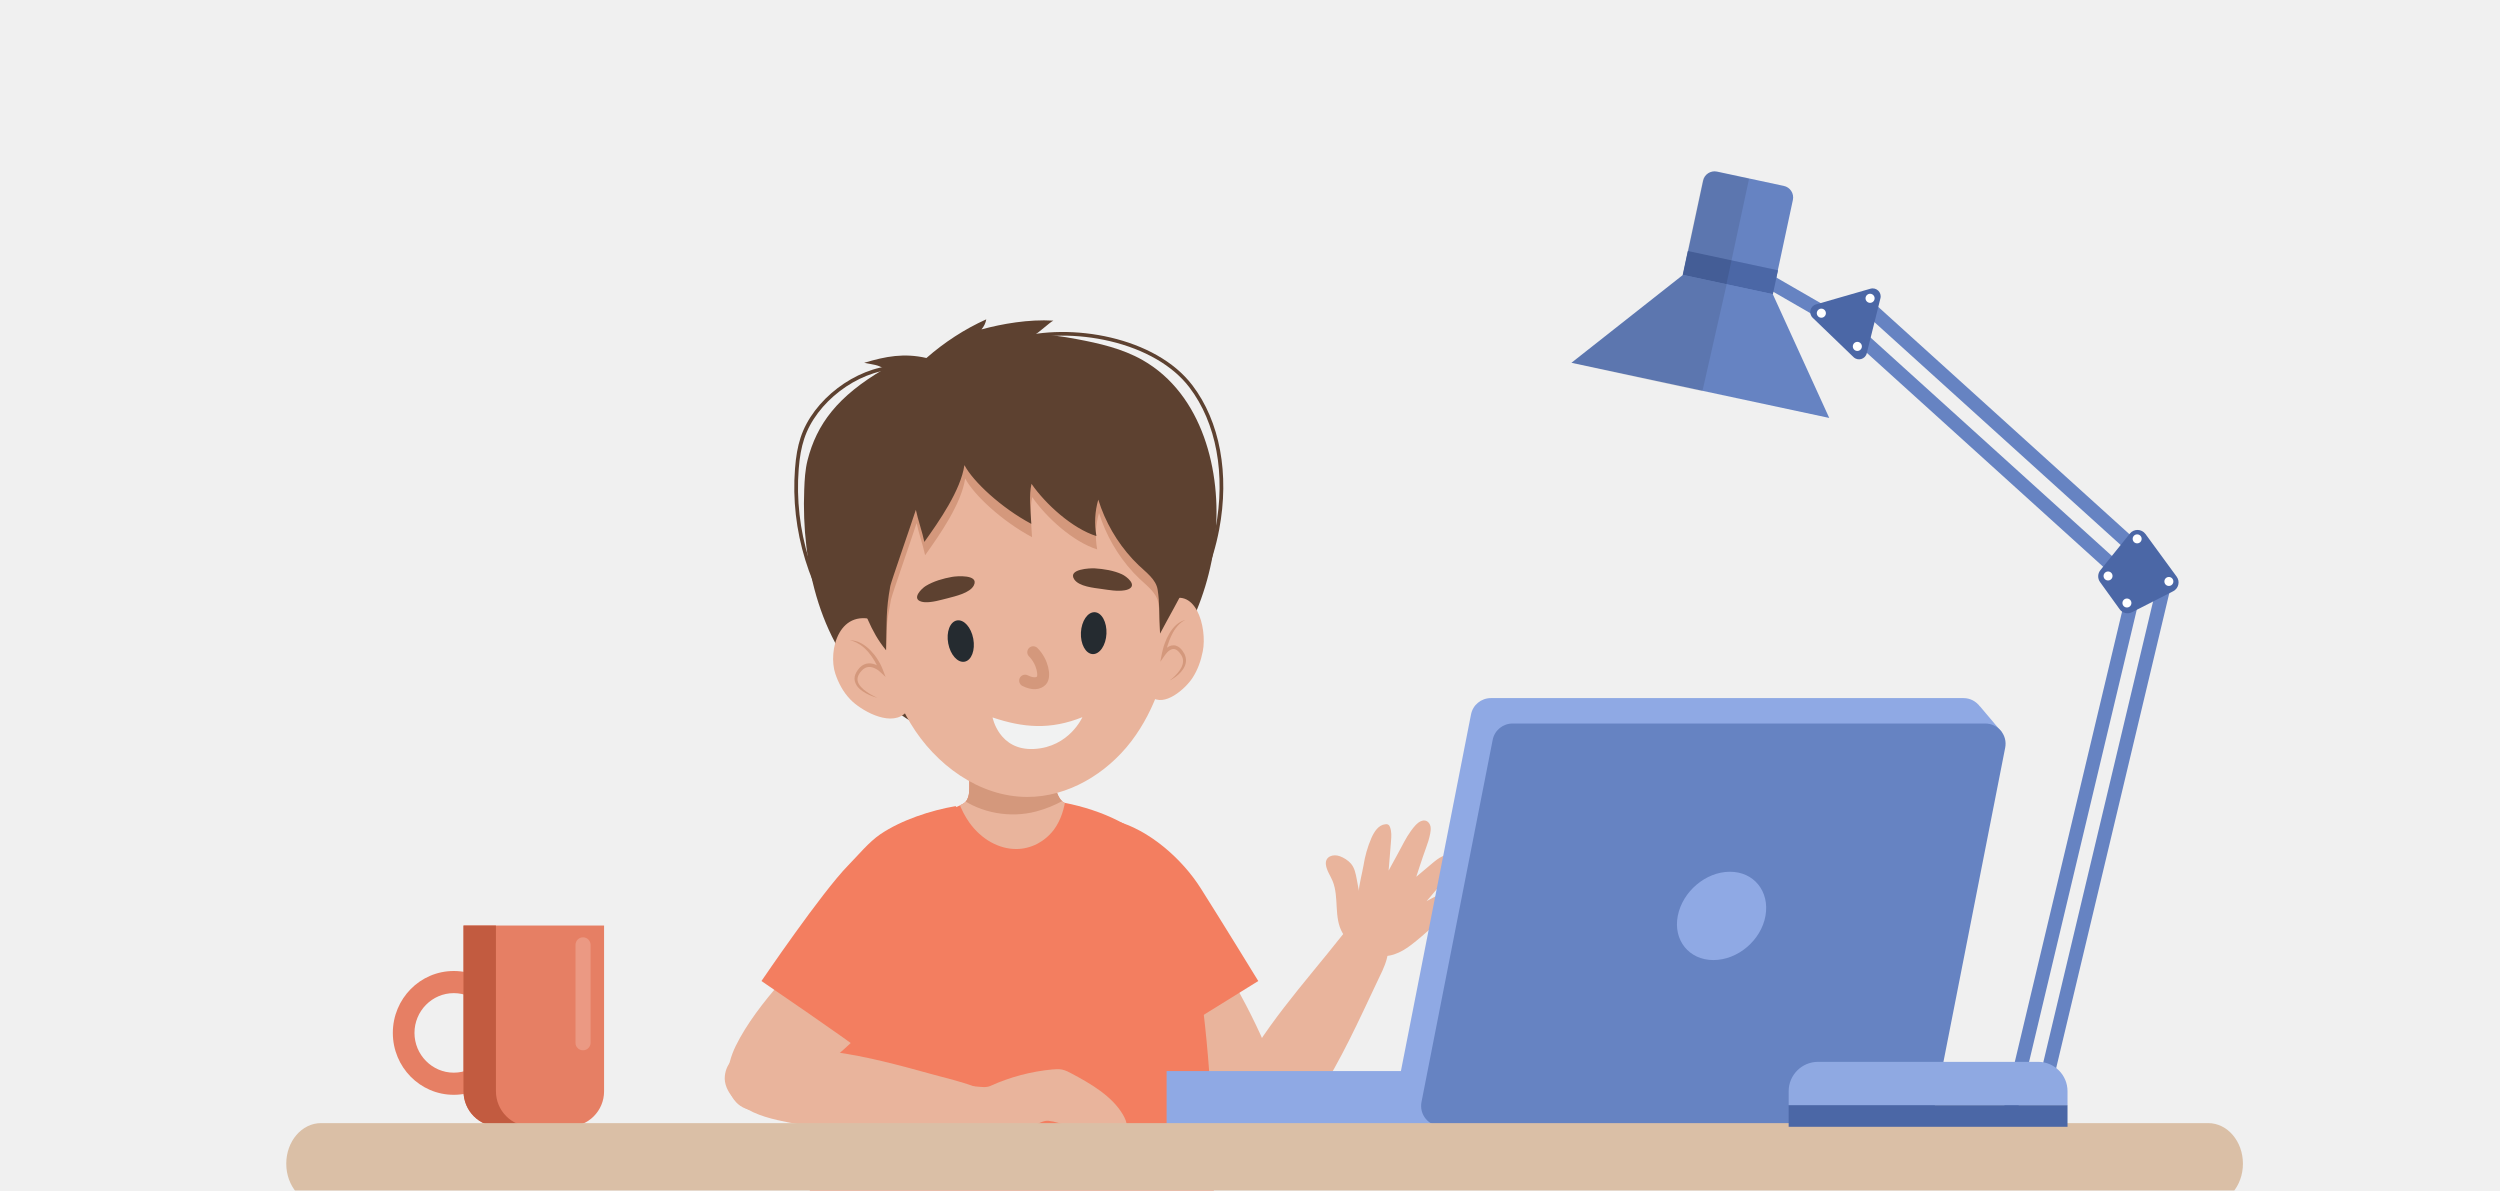
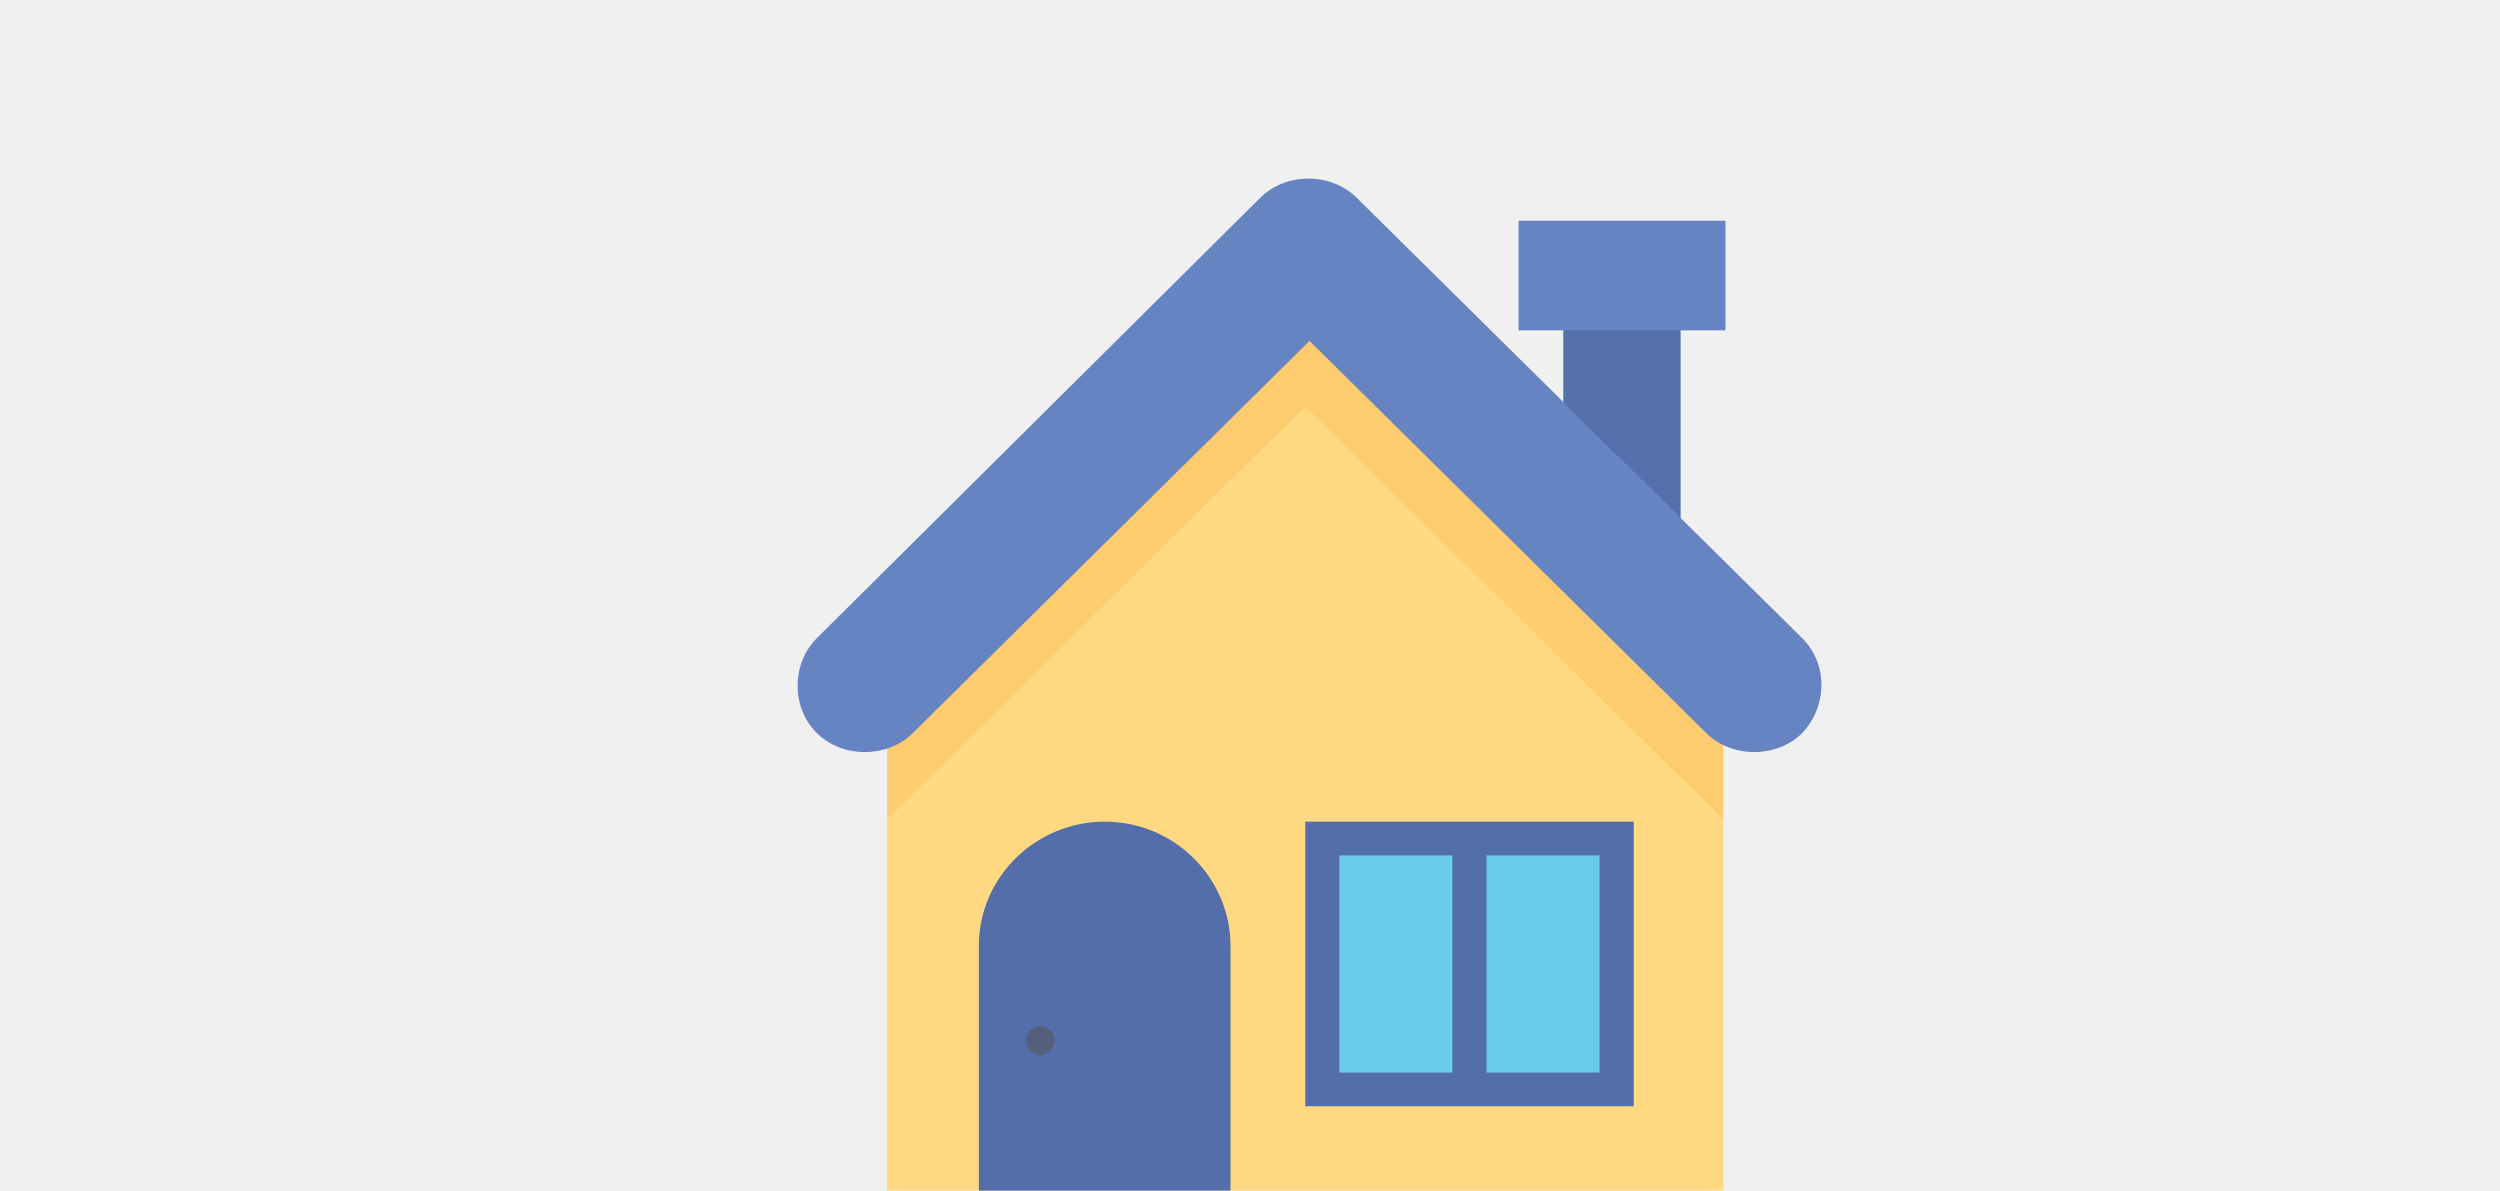
<svg xmlns="http://www.w3.org/2000/svg" width="210" height="100" viewBox="0 0 210 100" fill="none">
-   <g clip-path="url(#clip0_2022_424)">
-     <path d="M99.672 91.382C97.497 88.064 95.554 84.45 93.58 81.156C92.78 79.827 91.987 78.444 91.661 76.975C90.853 73.377 92.827 70.875 96.013 72.196C99.09 73.478 100.543 77.162 102.237 80.06C104.288 83.596 107.016 88.445 107.746 92.376C108.088 94.21 107.723 96.161 106.433 96.93C105.873 97.264 105.151 97.357 104.451 97.054C103.76 96.751 103.177 96.114 102.656 95.477C101.592 94.202 100.613 92.819 99.672 91.382Z" fill="#E9B49C" />
-     <path d="M105.695 82.406C105.695 82.406 95.547 88.708 94.708 89.19C94.49 89.314 91.638 84.364 91.429 84.038C90.83 83.098 90.255 82.111 89.812 81.077C89.439 80.199 89.533 79.088 89.571 78.132C89.665 76.019 90.123 73.928 90.924 71.97C91.18 71.341 91.475 70.727 91.895 70.198C92.237 69.771 92.656 69.421 93.068 69.064C93.138 69.002 93.208 68.947 93.293 68.916C93.41 68.877 93.527 68.909 93.643 68.94C96.542 69.678 99.331 72.195 100.854 74.604C102.572 77.308 105.695 82.406 105.695 82.406Z" fill="#F37E60" />
-     <path d="M67.988 101.064C68.082 100.046 68.198 83.339 68.346 82.329C68.859 78.809 69.737 75.079 72.153 72.344C73.171 71.194 74.415 70.285 75.767 69.57C76.52 69.174 77.305 68.832 78.106 68.529C79.007 68.187 80.079 67.993 80.903 67.511C81.501 67.169 81.416 66.322 81.424 65.739C81.439 64.877 81.548 64.03 81.525 63.167C81.494 62.103 81.486 61.038 81.431 59.981C82.62 59.756 83.584 59.647 84.85 59.694C85.892 59.733 86.941 59.632 87.982 59.686C88.067 59.694 88.161 59.702 88.215 59.748C88.277 59.795 88.285 59.872 88.293 59.95C88.433 61.388 88.293 62.841 88.402 64.278C88.456 65.009 88.565 66.951 89.381 67.425C92.59 68.055 95.644 69.446 97.415 71.66C101.612 76.905 102.21 97.645 101.899 103.76C101.627 109.06 67.11 110.645 67.988 101.064Z" fill="#F37E60" />
-     <mask id="mask0_2022_424" style="mask-type:luminance" maskUnits="userSpaceOnUse" x="67" y="59" width="35" height="50">
-       <path d="M67.988 101.064C68.082 100.046 68.198 83.339 68.346 82.329C68.859 78.809 69.737 75.079 72.153 72.344C73.171 71.194 74.415 70.285 75.767 69.57C76.52 69.174 77.305 68.832 78.106 68.529C79.007 68.187 80.079 67.993 80.903 67.511C81.501 67.169 81.416 66.322 81.424 65.739C81.439 64.877 81.548 64.03 81.525 63.167C81.494 62.103 81.486 61.038 81.431 59.981C82.62 59.756 83.584 59.647 84.85 59.694C85.892 59.733 86.941 59.632 87.982 59.686C88.067 59.694 88.161 59.702 88.215 59.748C88.277 59.795 88.285 59.872 88.293 59.95C88.433 61.388 88.293 62.841 88.402 64.278C88.456 65.009 88.565 66.951 89.381 67.425C92.59 68.055 95.644 69.446 97.415 71.66C101.612 76.905 102.21 97.645 101.899 103.76C101.627 109.06 67.11 110.645 67.988 101.064Z" fill="white" />
-     </mask>
-     <g mask="url(#mask0_2022_424)">
-       <path d="M87.128 70.883C86.569 71.17 85.955 71.318 85.364 71.318C83.903 71.318 82.45 70.51 81.448 69.127C79.917 67.013 79.482 63.555 80.671 61.022C81.075 60.152 81.689 59.429 82.427 59.087C83.499 58.574 84.711 58.901 85.753 59.491C87.245 60.338 88.573 61.799 89.21 63.749C89.84 65.7 89.661 68.147 88.534 69.686C88.138 70.207 87.649 70.611 87.128 70.883Z" fill="#E9B49C" />
-       <path d="M96.239 51.915C96.2 49.77 95.866 47.734 95.275 46.056C92.703 38.782 83.2 37.065 77.55 42.341C71.249 48.231 73.852 62.164 80.612 67.005C82.423 68.303 84.863 68.738 87.038 68.163C93.604 66.415 96.355 58.613 96.239 51.915Z" fill="#D4987C" />
-     </g>
-     <path d="M69.843 89.066C72.842 86.463 75.694 83.51 78.491 80.884C79.618 79.819 80.76 78.708 81.475 77.387C83.231 74.147 82.011 71.202 78.585 71.606C75.274 72.002 72.873 75.149 70.457 77.488C67.519 80.332 63.572 84.256 61.808 87.846C60.984 89.517 60.806 91.49 61.831 92.586C62.274 93.06 62.95 93.348 63.704 93.239C64.45 93.138 65.18 92.679 65.864 92.205C67.224 91.257 68.545 90.193 69.843 89.066Z" fill="#E9B49C" />
-     <path d="M63.963 82.406C63.963 82.406 71.679 87.667 72.394 88.32C72.581 88.491 77.841 83.922 78.113 83.642C79.364 82.375 80.522 80.992 81.4 79.438C82.364 77.752 82.954 75.701 82.698 73.75C82.418 71.629 81.291 69.57 80.281 67.712C78.183 68.07 75.704 68.886 73.94 70.082C72.992 70.727 72.083 71.839 71.267 72.67C69.014 74.962 63.963 82.406 63.963 82.406Z" fill="#F37E60" />
-     <path d="M114.971 77.332C115.592 77.472 116.136 77.985 116.385 78.576C116.983 79.998 116.261 81.249 115.67 82.492C114.147 85.709 112.632 89.081 110.658 92.112C109.578 93.775 106.734 98.453 103.983 96.735C103.408 96.378 103.082 95.725 102.95 95.08C102.67 93.705 103.152 92.322 103.742 91.078C105.941 86.478 109.57 82.593 112.717 78.599C113.183 78.001 113.743 77.356 114.528 77.293C114.675 77.293 114.831 77.301 114.971 77.332Z" fill="#E9B49C" />
-     <path d="M115.222 80.107C114.305 79.788 113.28 79.236 112.775 78.374C112.013 77.061 112.503 75.398 111.943 74.014C111.757 73.556 111.438 73.136 111.376 72.631C111.29 71.932 111.99 71.714 112.549 71.924C112.876 72.041 113.233 72.266 113.466 72.53C113.777 72.88 113.878 73.37 113.963 73.836C114.026 74.17 114.088 74.504 114.15 74.838C114.103 74.597 114.476 73.082 114.531 72.717C114.655 71.924 114.873 71.147 115.191 70.409C115.424 69.873 115.79 69.29 116.372 69.236C116.458 69.228 116.543 69.228 116.613 69.275C116.691 69.321 116.738 69.407 116.769 69.5C116.901 69.865 116.877 70.261 116.846 70.65C116.776 71.474 116.644 73.129 116.644 73.129C116.644 73.129 117.188 72.126 117.445 71.66C117.794 71.031 118.082 70.401 118.509 69.811C118.641 69.624 118.781 69.445 118.937 69.282C119.17 69.041 119.512 68.832 119.815 68.956C120.001 69.034 120.126 69.236 120.164 69.43C120.203 69.632 120.172 69.842 120.133 70.044C120.048 70.471 119.916 70.883 119.76 71.295C119.465 72.095 118.968 73.649 118.968 73.649C118.968 73.649 119.822 72.927 120.25 72.569C120.537 72.328 120.833 72.08 121.175 71.924C121.369 71.839 121.586 71.784 121.796 71.823C122.006 71.862 122.2 72.01 122.255 72.219C122.309 72.445 122.185 72.678 122.06 72.88C121.423 73.898 119.83 75.701 119.83 75.701C119.83 75.701 121.042 75.001 121.718 74.838C121.959 74.776 122.224 74.745 122.457 74.823C123.381 75.11 122.371 76.019 121.998 76.346C120.864 77.348 119.76 78.428 118.564 79.353C117.662 80.044 116.637 80.542 115.486 80.208C115.401 80.161 115.316 80.138 115.222 80.107Z" fill="#E9B49C" />
-     <path d="M83.443 94.086C84.034 92.897 83.21 91.809 82.138 91.382C80.879 90.877 79.589 90.597 78.299 90.239C76.916 89.851 75.525 89.478 74.134 89.144C71.461 88.507 68.672 88.064 65.897 88.001C64.126 87.963 61.134 88.04 60.886 90.387C60.816 91.047 61.134 91.7 61.569 92.205C62.502 93.27 63.916 93.767 65.299 94.086C70.389 95.267 75.805 94.917 81.003 95.01C81.781 95.026 82.651 95.003 83.195 94.443C83.296 94.334 83.381 94.218 83.443 94.086Z" fill="#E9B49C" />
-     <path d="M81.708 94.583C82.462 94.661 83.107 95.251 83.868 95.399C84.412 95.5 84.964 95.36 85.453 95.119C85.904 94.902 86.362 94.754 86.829 94.56C87.186 94.404 87.668 94.101 88.072 94.148C89.144 94.257 90.263 94.902 91.258 95.29C91.483 95.376 91.724 95.469 91.957 95.399C92.19 95.329 92.354 95.026 92.198 94.84C92.493 95.065 92.913 95.539 93.333 95.298C93.504 95.197 93.589 94.948 93.473 94.793C93.644 94.941 93.814 95.096 94.032 95.158C94.25 95.22 94.522 95.158 94.623 94.956C94.669 94.863 94.677 94.754 94.669 94.645C94.654 94.28 94.506 93.93 94.32 93.62C93.41 92.066 91.6 91.024 90.061 90.201C89.789 90.053 89.51 89.905 89.207 89.843C88.935 89.789 88.655 89.812 88.383 89.835C86.596 90.006 84.84 90.472 83.208 91.211C82.858 91.374 82.438 91.304 82.073 91.273C81.801 91.25 81.514 91.226 81.257 91.335C80.97 91.452 80.768 91.708 80.612 91.972C80.325 92.462 80.138 93.099 80.232 93.666C80.309 94.101 80.387 94.568 80.908 94.606C81.117 94.622 81.335 94.575 81.545 94.575C81.607 94.575 81.654 94.575 81.708 94.583Z" fill="#E9B49C" />
-     <path d="M99.285 51.97C100.8 49.864 101.88 47.277 102.408 44.495C103.294 39.825 102.478 35.403 100.155 32.357C97.07 28.309 89.952 27.05 85.236 28.418L85.321 28.713C87.644 28.037 90.527 28.021 93.239 28.658C96.161 29.35 98.531 30.725 99.906 32.536C102.175 35.512 102.976 39.848 102.098 44.425C101.577 47.16 100.512 49.701 99.028 51.776L99.285 51.97Z" fill="#5D4130" />
-     <path d="M71.217 53.842L71.458 53.648C68.28 49.669 66.695 44.478 67.091 39.404C67.168 38.386 67.316 37.578 67.549 36.871C68.544 33.802 71.986 31.175 75.227 31.012L75.211 30.701C71.854 30.864 68.28 33.584 67.246 36.77C67.005 37.508 66.858 38.332 66.78 39.381C66.376 44.525 68 49.801 71.217 53.842Z" fill="#5D4130" />
-     <path d="M93.928 58.745C92.77 59.367 91.604 59.973 90.641 60.859C89.258 62.133 88.302 63.975 86.569 64.697C85.178 65.272 83.562 64.993 82.202 64.348C80.842 63.703 79.669 62.731 78.441 61.869C76.91 60.797 75.263 59.887 73.849 58.667C68.899 54.409 67.306 47.4 67.555 41.129C67.586 40.298 67.632 39.466 67.834 38.658C68.604 35.636 70.344 33.289 74.268 30.997C73.802 30.631 73.281 30.623 72.59 30.476C74.416 29.924 75.954 29.644 77.82 30.072C79.327 28.751 81.021 27.647 82.847 26.824C82.793 27.135 82.653 27.43 82.443 27.671C84.183 27.197 86.414 26.808 88.481 26.933C88.193 27.065 87.214 27.982 86.927 28.114C88.092 28.083 89.258 28.261 90.408 28.479C92.327 28.836 94.27 29.279 95.971 30.243C101.022 33.118 102.631 39.622 102.087 45.046C101.799 47.882 100.945 50.71 99.6 53.228C98.808 54.704 97.829 56.111 96.523 57.16C95.715 57.774 94.821 58.263 93.928 58.745Z" fill="#5D4130" />
-     <path d="M98.599 49.211C98.467 46.157 97.674 43.15 95.887 40.71C93.898 37.998 90.743 36.188 87.402 35.838C84.061 35.488 80.595 36.607 78.085 38.837C72.545 43.779 72.684 52.148 75.358 58.528C75.684 59.305 76.057 60.051 76.492 60.774C78.575 64.231 82.25 66.936 86.283 66.943C89.71 66.951 92.95 64.993 95.032 62.266C97.107 59.538 98.125 56.127 98.49 52.723C98.599 51.566 98.646 50.384 98.599 49.211Z" fill="#E9B49C" />
-     <path d="M86.791 54.786C87.587 55.581 87.814 56.832 87.473 57.173C87.232 57.414 86.791 57.514 86.109 57.173" stroke="#D4987C" stroke-linecap="round" />
-     <path d="M90.922 60.242C90.922 60.242 89.814 62.758 86.861 62.913C83.907 63.068 83.376 60.266 83.376 60.266C85.975 61.14 88.226 61.32 90.922 60.242Z" fill="#F1F2F2" />
-     <path d="M73.889 52.233C70.47 50.812 69.53 54.689 70.167 56.593C70.431 57.378 70.828 58.139 71.442 58.769C72.265 59.623 74.604 61.006 75.909 60.012C76.5 59.561 76.539 58.815 76.539 58.162C76.547 56.383 76.213 53.197 73.889 52.233Z" fill="#E9B49C" />
-     <path d="M97.821 50.625C100.44 48.955 101.419 52.746 101.038 54.689C100.883 55.489 100.611 56.274 100.16 56.958C99.562 57.867 97.798 59.429 96.71 58.536C96.213 58.132 96.135 57.393 96.096 56.733C95.979 54.961 96.049 51.76 97.821 50.625Z" fill="#E9B49C" />
-     <path d="M95.194 48.084C95.357 48.255 95.52 48.426 95.691 48.589C96.328 49.203 97.167 49.786 97.299 50.664C97.478 51.798 97.323 51.316 97.439 53.212C98.939 50.361 101.441 41.798 100.571 40.174C99.716 38.573 98.162 37.469 96.561 36.615C92.878 34.664 88.627 33.778 84.478 34.175C80.329 34.571 76.296 36.249 73.141 38.977C72.1 39.878 73.739 53.788 74.431 54.611C74.493 52.187 74.469 52.412 74.85 50.337C74.912 50.003 76.567 45.271 76.995 43.942C77.142 44.681 77.562 45.901 77.71 46.639C78.953 44.898 80.764 42.303 81.074 40.189C81.797 41.565 84.159 43.771 86.692 45.123C86.623 43.966 86.49 42.699 86.708 41.759C87.874 43.453 90.143 45.52 92.163 46.149C91.977 45.131 92.031 44.082 92.318 43.087C92.893 44.945 93.88 46.662 95.194 48.084Z" fill="#D4987C" />
-     <path d="M95.138 46.965C95.301 47.136 95.465 47.307 95.635 47.47C96.273 48.084 97.112 48.667 97.244 49.545C97.423 50.679 97.337 51.324 97.446 53.22C98.946 50.369 100.749 47.626 101.184 44.44C101.432 42.621 101.378 40.679 100.508 39.062C99.653 37.462 98.099 36.358 96.498 35.504C92.815 33.553 88.564 32.667 84.415 33.064C80.265 33.46 76.233 35.138 73.078 37.866C72.036 38.767 71.073 39.793 70.498 41.044C70.125 41.86 69.931 42.769 69.993 43.663C70.063 44.58 70.482 45.473 70.77 46.343C71.407 48.294 72.075 50.213 72.915 52.086C73.295 52.949 73.746 53.795 74.43 54.619C74.492 52.195 74.406 51.293 74.787 49.219C74.849 48.885 76.504 44.152 76.932 42.823C77.079 43.562 77.499 44.782 77.647 45.52C78.89 43.779 80.701 41.184 81.011 39.07C81.734 40.446 84.096 42.653 86.629 44.005C86.559 42.847 86.427 41.58 86.645 40.64C87.811 42.334 90.08 44.401 92.1 45.03C91.913 44.012 91.968 42.963 92.255 41.969C92.83 43.826 93.825 45.543 95.138 46.965Z" fill="#5D4130" />
-     <path d="M94.481 49.584C94.59 49.568 94.691 49.537 94.784 49.498C95.562 49.156 94.637 48.418 94.241 48.239C93.549 47.921 92.71 47.789 91.956 47.742C91.567 47.719 89.671 47.797 90.231 48.659C90.627 49.273 91.902 49.382 92.547 49.475C93.153 49.56 93.86 49.693 94.481 49.584Z" fill="#5D4130" />
-     <path d="M77.688 50.586C77.579 50.578 77.47 50.563 77.377 50.532C76.561 50.283 77.4 49.444 77.766 49.219C78.418 48.822 79.226 48.589 79.98 48.457C80.361 48.387 82.257 48.24 81.806 49.164C81.488 49.817 80.237 50.081 79.607 50.252C79.001 50.4 78.309 50.617 77.688 50.586Z" fill="#5D4130" />
-     <path d="M92.942 53.236C92.895 54.207 92.375 54.969 91.784 54.945C91.194 54.914 90.751 54.106 90.797 53.135C90.844 52.163 91.365 51.402 91.955 51.425C92.546 51.449 92.989 52.264 92.942 53.236Z" fill="#252B30" />
-     <path d="M81.756 53.655C81.934 54.611 81.608 55.474 81.025 55.583C80.443 55.691 79.829 55 79.65 54.044C79.471 53.088 79.798 52.226 80.38 52.117C80.963 52.008 81.577 52.692 81.756 53.655Z" fill="#252B30" />
-     <path d="M99.564 52.078C99.277 52.14 99.013 52.303 98.787 52.505C98.562 52.707 98.383 52.948 98.228 53.212C98.072 53.469 97.948 53.74 97.847 54.02C97.793 54.16 97.746 54.3 97.707 54.448C97.668 54.595 97.629 54.735 97.598 54.891L97.466 55.59L97.878 54.999C98.08 54.712 98.406 54.44 98.694 54.533C98.842 54.572 98.974 54.696 99.09 54.836C99.145 54.906 99.199 54.992 99.246 55.062C99.292 55.139 99.323 55.217 99.347 55.302C99.393 55.473 99.385 55.652 99.331 55.831C99.277 56.01 99.191 56.173 99.075 56.336C98.966 56.491 98.834 56.639 98.694 56.779C98.554 56.919 98.406 57.051 98.243 57.167C98.601 56.989 98.935 56.748 99.207 56.437C99.339 56.282 99.463 56.103 99.541 55.901C99.619 55.699 99.65 55.466 99.603 55.248C99.58 55.139 99.541 55.03 99.494 54.929C99.44 54.828 99.385 54.743 99.323 54.657C99.199 54.486 99.028 54.316 98.787 54.238C98.671 54.199 98.538 54.199 98.414 54.222C98.29 54.246 98.181 54.3 98.088 54.362C97.995 54.424 97.909 54.502 97.831 54.58C97.754 54.657 97.692 54.735 97.622 54.836L97.901 54.945C97.925 54.813 97.956 54.665 97.995 54.533C98.026 54.393 98.064 54.253 98.111 54.121C98.197 53.849 98.298 53.585 98.43 53.329C98.554 53.072 98.702 52.831 98.888 52.614C99.075 52.389 99.3 52.202 99.564 52.078Z" fill="#D4987C" />
-     <path d="M71.383 53.772C71.539 53.811 71.694 53.865 71.834 53.927C71.974 53.997 72.114 54.067 72.246 54.153C72.378 54.238 72.502 54.339 72.611 54.44C72.728 54.549 72.837 54.658 72.938 54.774C73.14 55.015 73.318 55.271 73.474 55.536C73.551 55.668 73.621 55.808 73.691 55.947C73.761 56.087 73.823 56.235 73.878 56.375L74.126 56.212C74.033 56.118 73.94 56.056 73.839 55.986C73.738 55.924 73.629 55.862 73.513 55.815C73.279 55.73 73.015 55.691 72.759 55.753C72.502 55.823 72.285 55.986 72.137 56.173C72.059 56.266 71.997 56.367 71.935 56.468C71.873 56.577 71.826 56.694 71.795 56.826C71.772 56.95 71.772 57.09 71.803 57.214C71.834 57.338 71.888 57.455 71.951 57.564C72.083 57.774 72.269 57.929 72.456 58.061C72.837 58.325 73.264 58.504 73.699 58.62C73.497 58.527 73.295 58.419 73.101 58.31C72.906 58.193 72.728 58.069 72.557 57.929C72.394 57.789 72.238 57.626 72.137 57.447C72.036 57.269 72.005 57.074 72.052 56.888C72.075 56.794 72.114 56.701 72.168 56.616C72.223 56.53 72.285 56.437 72.355 56.367C72.487 56.212 72.65 56.095 72.837 56.048C73.015 56.002 73.217 56.025 73.404 56.103C73.497 56.142 73.59 56.188 73.676 56.243C73.761 56.297 73.855 56.367 73.917 56.429L74.391 56.864L74.165 56.274C74.103 56.111 74.033 55.963 73.963 55.815C73.885 55.668 73.808 55.528 73.715 55.388C73.544 55.108 73.334 54.852 73.101 54.611C72.868 54.378 72.603 54.176 72.316 54.02C72.168 53.943 72.021 53.88 71.857 53.842C71.702 53.803 71.547 53.779 71.383 53.772Z" fill="#D4987C" />
-     <path d="M101.117 85.243C101.008 84.069 100.853 82.896 100.659 81.73L100.589 81.295L100.511 80.86L100.433 80.425L100.348 79.99C100.294 79.702 100.231 79.407 100.161 79.119C100.099 78.832 100.037 78.544 99.959 78.257C99.889 77.969 99.82 77.682 99.734 77.394C99.656 77.107 99.579 76.819 99.493 76.54L99.361 76.112C99.314 75.972 99.268 75.832 99.221 75.692L99.081 75.273L98.926 74.853C98.514 73.742 98.025 72.654 97.403 71.652C97.9 72.724 98.328 73.82 98.693 74.939L98.833 75.358L98.965 75.778C99.004 75.918 99.05 76.058 99.089 76.198L99.206 76.625C99.291 76.905 99.361 77.192 99.439 77.472C99.516 77.752 99.586 78.039 99.656 78.327C99.726 78.614 99.796 78.902 99.858 79.181L99.959 79.609L100.053 80.044L100.146 80.471L100.239 80.907L100.418 81.769L101.117 85.243Z" fill="#F37E60" />
-     <path d="M97.996 89.972H121.656V94.6H97.996V89.972Z" fill="#8FA9E4" />
-     <path d="M117.588 90.421L123.564 60.019C123.717 59.212 124.422 58.64 125.239 58.64H164.938C165.51 58.64 166.001 58.926 166.317 59.344H166.328L168.156 61.51L166.532 61.153L160.648 91.085C160.494 91.892 159.789 92.464 158.972 92.464H119.273C118.19 92.464 117.383 91.474 117.588 90.421Z" fill="#8FA9E4" />
-     <path d="M160.782 94.6H121.083C120.001 94.6 119.194 93.619 119.408 92.556L125.384 62.154C125.538 61.347 126.242 60.775 127.06 60.775H166.759C167.842 60.775 168.649 61.756 168.434 62.818L162.458 93.221C162.305 94.028 161.61 94.6 160.782 94.6Z" fill="#6683C2" />
-     <path d="M148.299 76.936C147.931 78.99 145.969 80.645 143.926 80.645C141.883 80.645 140.535 78.98 140.933 76.936C141.331 74.883 143.293 73.228 145.305 73.228C147.328 73.218 148.666 74.883 148.299 76.936Z" fill="#8FA9E4" />
-     <path d="M41.906 94.64H47.78C49.414 94.64 50.742 93.312 50.742 91.677V77.743H38.943V91.677C38.943 93.312 40.261 94.64 41.906 94.64Z" fill="#E67F64" />
-     <path d="M38.116 81.564C40.946 81.564 43.234 83.893 43.234 86.764C43.234 89.635 40.936 91.964 38.116 91.964C35.286 91.964 32.998 89.635 32.998 86.764C32.998 83.893 35.286 81.564 38.116 81.564ZM38.116 90.104C39.935 90.104 41.416 88.603 41.416 86.764C41.416 84.915 39.945 83.423 38.116 83.423C36.298 83.423 34.816 84.925 34.816 86.764C34.816 88.603 36.298 90.104 38.116 90.104Z" fill="#E67F64" />
-     <path opacity="0.2" d="M48.976 88.225C49.323 88.225 49.609 87.939 49.609 87.591V79.368C49.609 79.02 49.323 78.734 48.976 78.734C48.629 78.734 48.343 79.02 48.343 79.368V87.591C48.332 87.939 48.618 88.225 48.976 88.225Z" fill="white" />
-     <path d="M41.658 77.743V91.657C41.658 93.312 42.996 94.64 44.641 94.64H41.913C40.258 94.64 38.93 93.302 38.93 91.657V77.743H41.658Z" fill="#C25B40" />
-     <path d="M26.968 101.161H185.484C187.101 101.161 188.406 99.637 188.406 97.751C188.406 95.866 187.101 94.341 185.484 94.341H26.968C25.351 94.341 24.046 95.866 24.046 97.751C24.046 99.637 25.359 101.161 26.968 101.161Z" fill="#DABFA6" />
-     <path d="M181.203 49.07L182.336 49.34L172.037 92.582L170.904 92.312L181.203 49.07Z" fill="#6683C2" />
-     <path d="M178.914 48.601L180.047 48.871L169.482 93.229L168.348 92.959L178.914 48.601Z" fill="#6683C2" />
-     <path d="M155.734 25.506L156.516 24.642L179.595 45.527L178.813 46.391L155.734 25.506Z" fill="#6683C2" />
-     <path d="M155.07 28.064L155.852 27.2L178.931 48.085L178.149 48.949L155.07 28.064Z" fill="#6683C2" />
-     <path d="M150.248 92.832H173.672V94.651H150.248V92.832Z" fill="#4B67A6" />
-     <path d="M152.712 89.195H171.208C172.566 89.195 173.672 90.301 173.672 91.659V92.832H150.248V91.659C150.248 90.301 151.355 89.195 152.712 89.195Z" fill="#8FA9E2" />
-     <path d="M148.332 24.15L148.914 23.141L155.852 27.147L155.27 28.156L148.332 24.15Z" fill="#6683C2" />
-     <path d="M176.404 48.893L178.047 51.172C178.282 51.507 178.726 51.608 179.094 51.424L182.547 49.664C183 49.429 183.142 48.851 182.841 48.44L180.217 44.853C179.899 44.417 179.245 44.401 178.91 44.82L176.438 47.887C176.195 48.18 176.186 48.591 176.404 48.893Z" fill="#4B67A6" />
-     <path d="M181.808 48.843C181.808 49.052 181.976 49.22 182.185 49.22C182.395 49.22 182.562 49.052 182.562 48.843C182.562 48.633 182.395 48.466 182.185 48.466C181.976 48.466 181.808 48.633 181.808 48.843Z" fill="white" />
-     <path d="M178.285 50.653C178.285 50.862 178.452 51.03 178.662 51.03C178.871 51.03 179.039 50.862 179.039 50.653C179.039 50.443 178.871 50.276 178.662 50.276C178.452 50.276 178.285 50.443 178.285 50.653Z" fill="white" />
-     <path d="M176.699 48.382C176.699 48.592 176.866 48.759 177.076 48.759C177.286 48.759 177.453 48.592 177.453 48.382C177.453 48.172 177.286 48.005 177.076 48.005C176.875 48.005 176.699 48.172 176.699 48.382Z" fill="white" />
-     <path d="M157.956 25.059L156.808 29.677C156.682 30.179 156.062 30.355 155.693 29.995L152.266 26.693C151.897 26.333 152.048 25.712 152.542 25.57L157.109 24.254C157.612 24.104 158.082 24.556 157.956 25.059Z" fill="#4B67A6" />
-     <path d="M155.698 29.308C155.815 29.484 156.05 29.534 156.226 29.417C156.402 29.299 156.452 29.065 156.335 28.889C156.218 28.713 155.983 28.663 155.807 28.78C155.631 28.897 155.589 29.132 155.698 29.308Z" fill="white" />
-     <path d="M156.768 25.268C156.886 25.444 157.12 25.494 157.296 25.377C157.472 25.259 157.523 25.025 157.405 24.849C157.288 24.673 157.053 24.622 156.877 24.74C156.701 24.857 156.651 25.092 156.768 25.268Z" fill="white" />
-     <path d="M152.675 26.517C152.792 26.693 153.027 26.743 153.203 26.626C153.379 26.508 153.429 26.274 153.311 26.098C153.194 25.922 152.959 25.872 152.784 25.989C152.608 26.106 152.557 26.341 152.675 26.517Z" fill="white" />
-     <path d="M179.144 45.264C179.144 45.474 179.312 45.642 179.521 45.642C179.731 45.642 179.898 45.474 179.898 45.264C179.898 45.055 179.731 44.887 179.521 44.887C179.312 44.887 179.144 45.055 179.144 45.264Z" fill="white" />
-     <path d="M140.847 25.52L148.39 27.129L150.602 16.796C150.719 16.259 150.376 15.723 149.831 15.614L144.241 14.415C143.705 14.298 143.168 14.642 143.06 15.187L140.847 25.52Z" fill="#6683C2" />
-     <path d="M141.779 21.085L149.352 22.705L148.922 24.713L141.35 23.093L141.779 21.085Z" fill="#4B67A6" />
-     <path d="M132.001 30.473L153.656 35.107L148.913 24.707L141.37 23.09L132.001 30.473Z" fill="#6683C2" />
-     <path opacity="0.1" d="M145.039 23.877L141.377 23.097L132.007 30.481C132.007 30.481 139.835 32.207 143.003 32.861" fill="black" />
-     <path opacity="0.1" d="M141.332 23.081L145.019 23.869L146.922 15.011L144.19 14.424C143.662 14.315 143.142 14.65 143.033 15.178L141.332 23.081Z" fill="black" />
+   <g clip-path="url(#clip0_1336_8525)">
+     <path d="M131.316 27.22H141.171V44.222H131.316V27.22Z" fill="#5470AD" />
+     <path d="M127.562 18.541H144.942V27.75H127.562V18.541Z" fill="#6683C2" />
+     <path d="M74.523 60.87V100.011H144.757V60.87L109.64 26.157C96.023 39.794 88.319 47.41 74.523 60.87Z" fill="#FFD981" />
+     <path d="M144.936 60.87L109.819 26.157C102.832 32.887 97.457 38.2 92.082 43.514L74.523 60.87V68.84L109.64 34.127L144.757 68.84V69.903V60.87H144.936V60.87Z" fill="#F7B64C" fill-opacity="0.35" />
+     <path d="M103.364 100.011H82.223V79.467C82.223 73.622 87.06 69.018 92.793 69.018C98.706 69.018 103.364 73.799 103.364 79.467V100.011Z" fill="#536EAA" />
+     <path d="M109.645 69.017H137.236V92.927H109.645V69.017Z" fill="#536EAA" />
+     <path d="M112.504 71.852H122V90.094H112.504V71.852ZM124.866 71.852H134.362V90.094H124.866V71.852Z" fill="#68CCEA" />
+     <path d="M151.387 53.609L113.942 16.594C111.792 14.469 108.029 14.469 105.879 16.594L68.612 53.609C66.463 55.735 66.463 59.454 68.612 61.579C70.763 63.705 74.525 63.705 76.675 61.579L110 28.637L143.325 61.579C145.475 63.705 149.237 63.705 151.387 61.579C153.537 59.277 153.537 55.735 151.387 53.609Z" fill="#6683C2" />
+     <circle cx="87.399" cy="87.4" r="1.2" fill="#54607B" />
  </g>
  <defs>
-     <clipPath id="clip0_2022_424">
-       <rect width="210" height="100" rx="10" fill="white" />
+     <clipPath id="clip0_1336_8525">
+       <rect width="210" height="100" fill="white" />
    </clipPath>
  </defs>
</svg>
